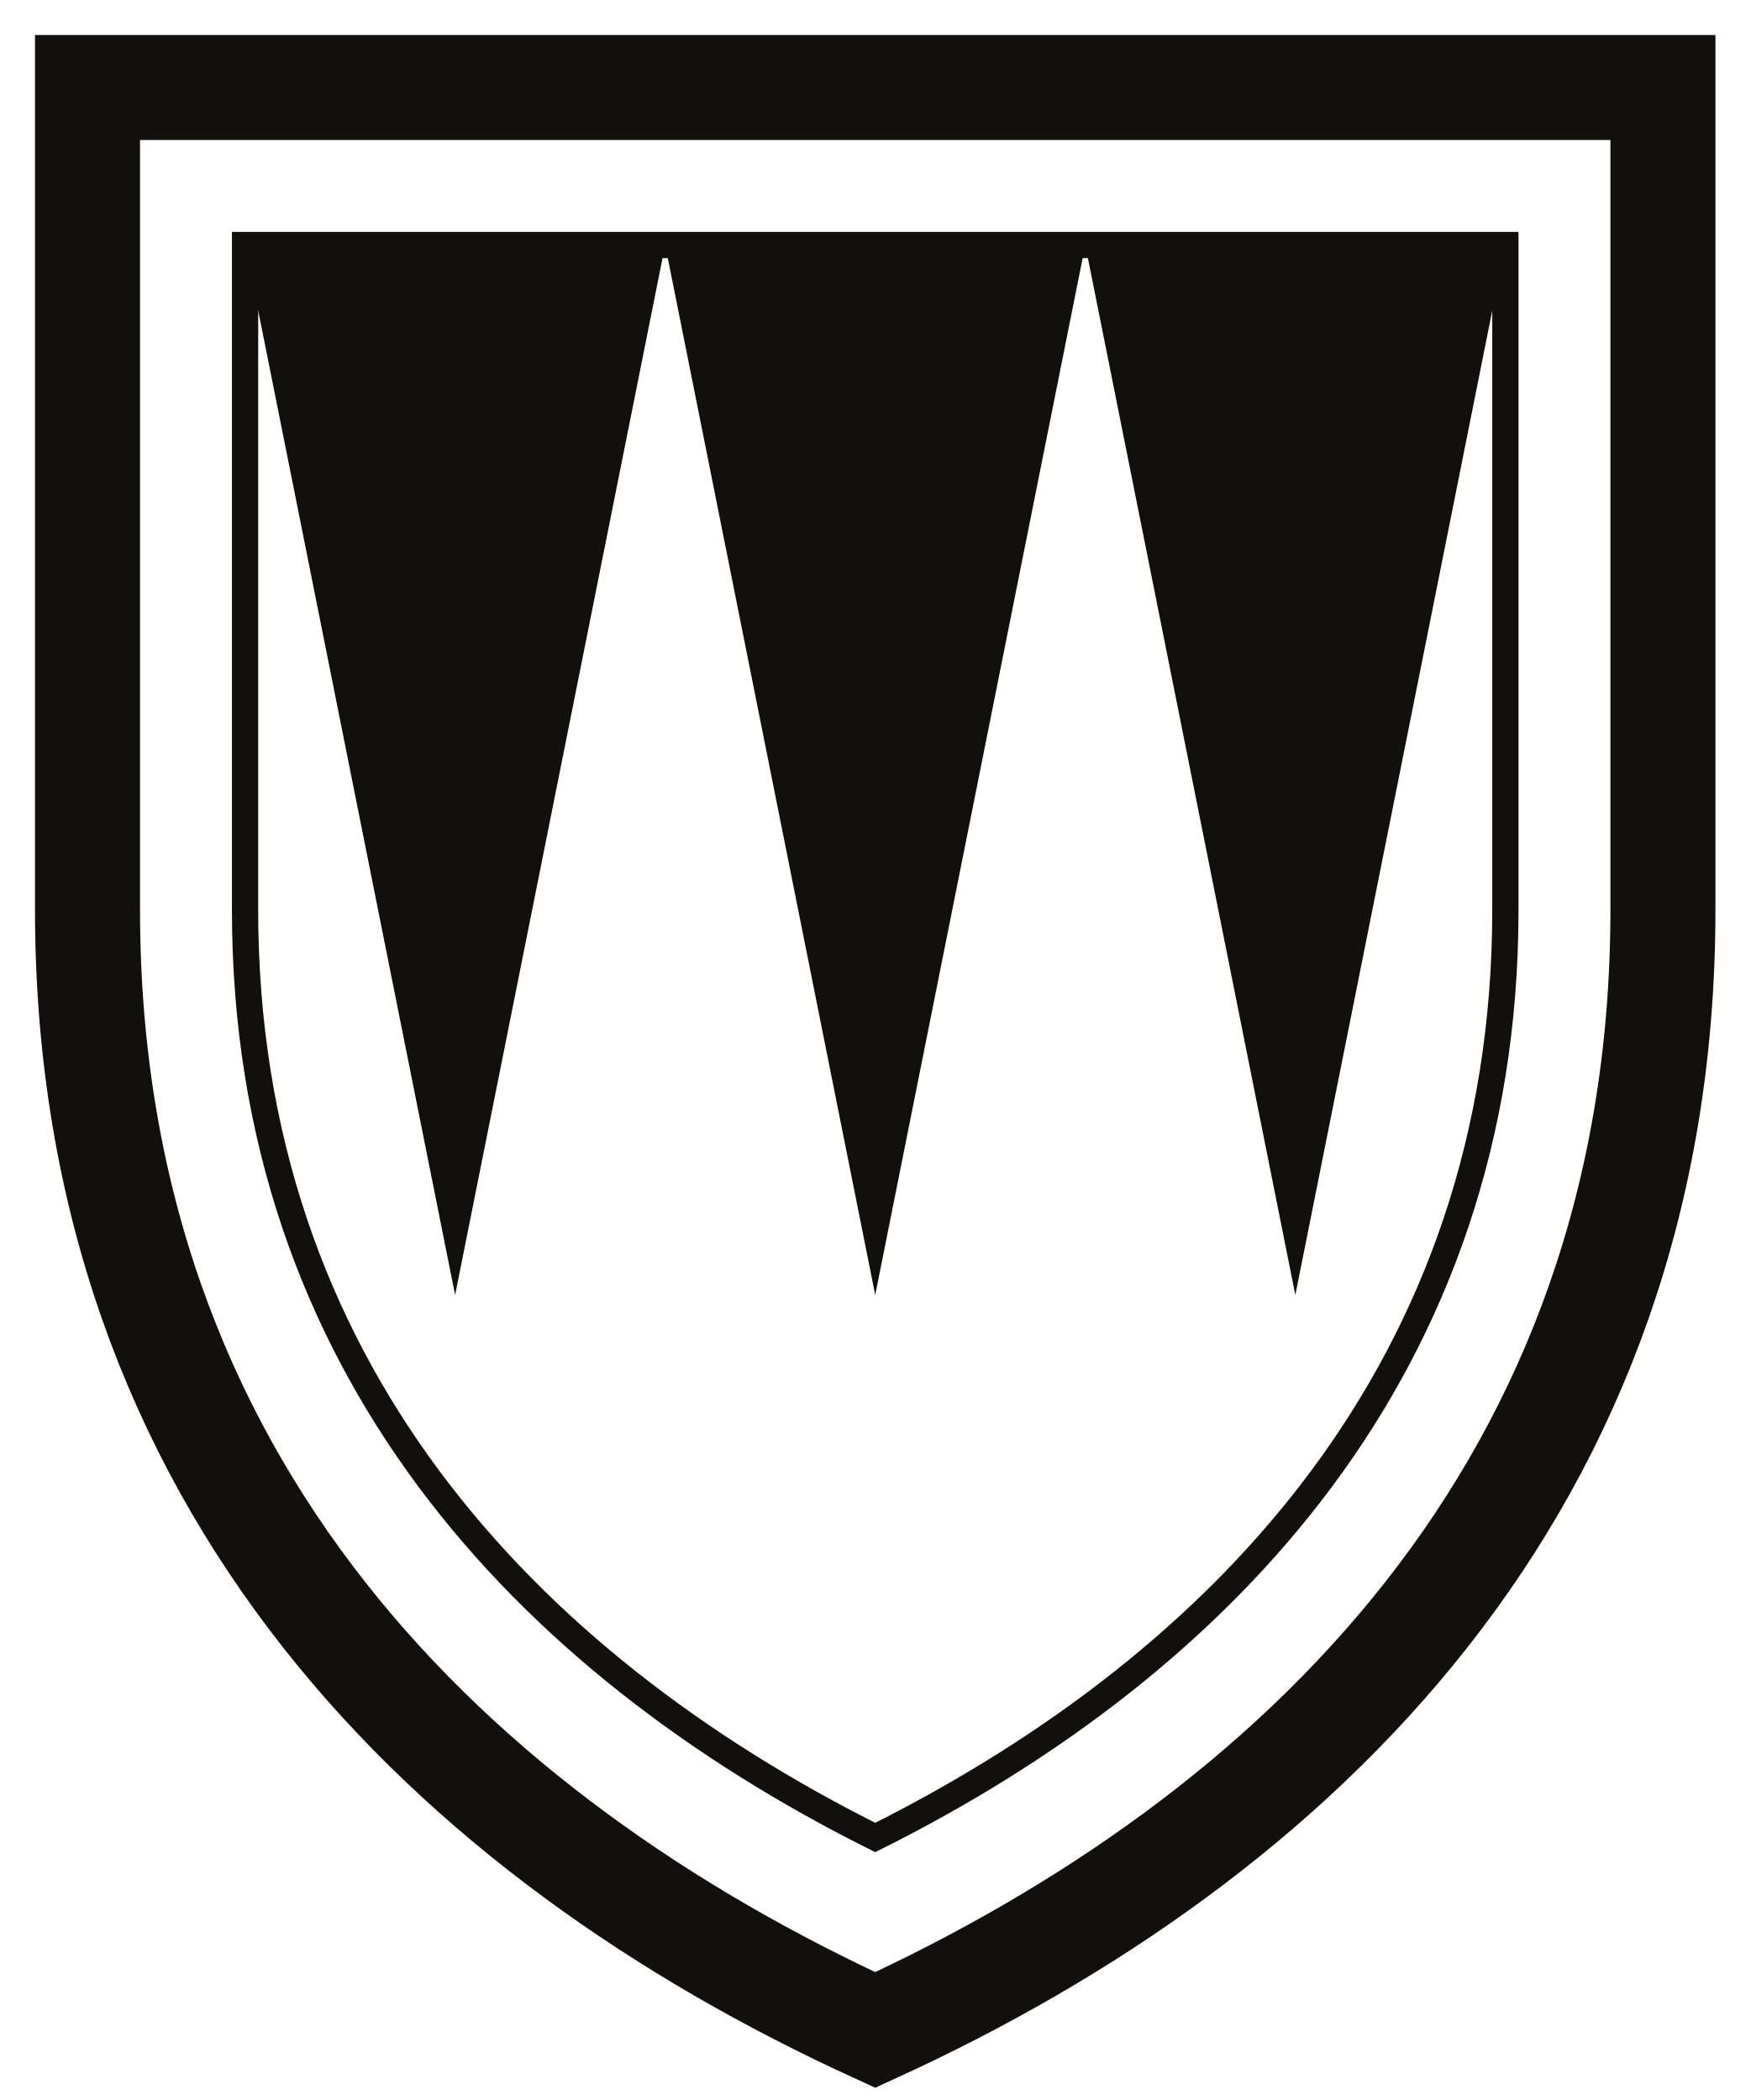
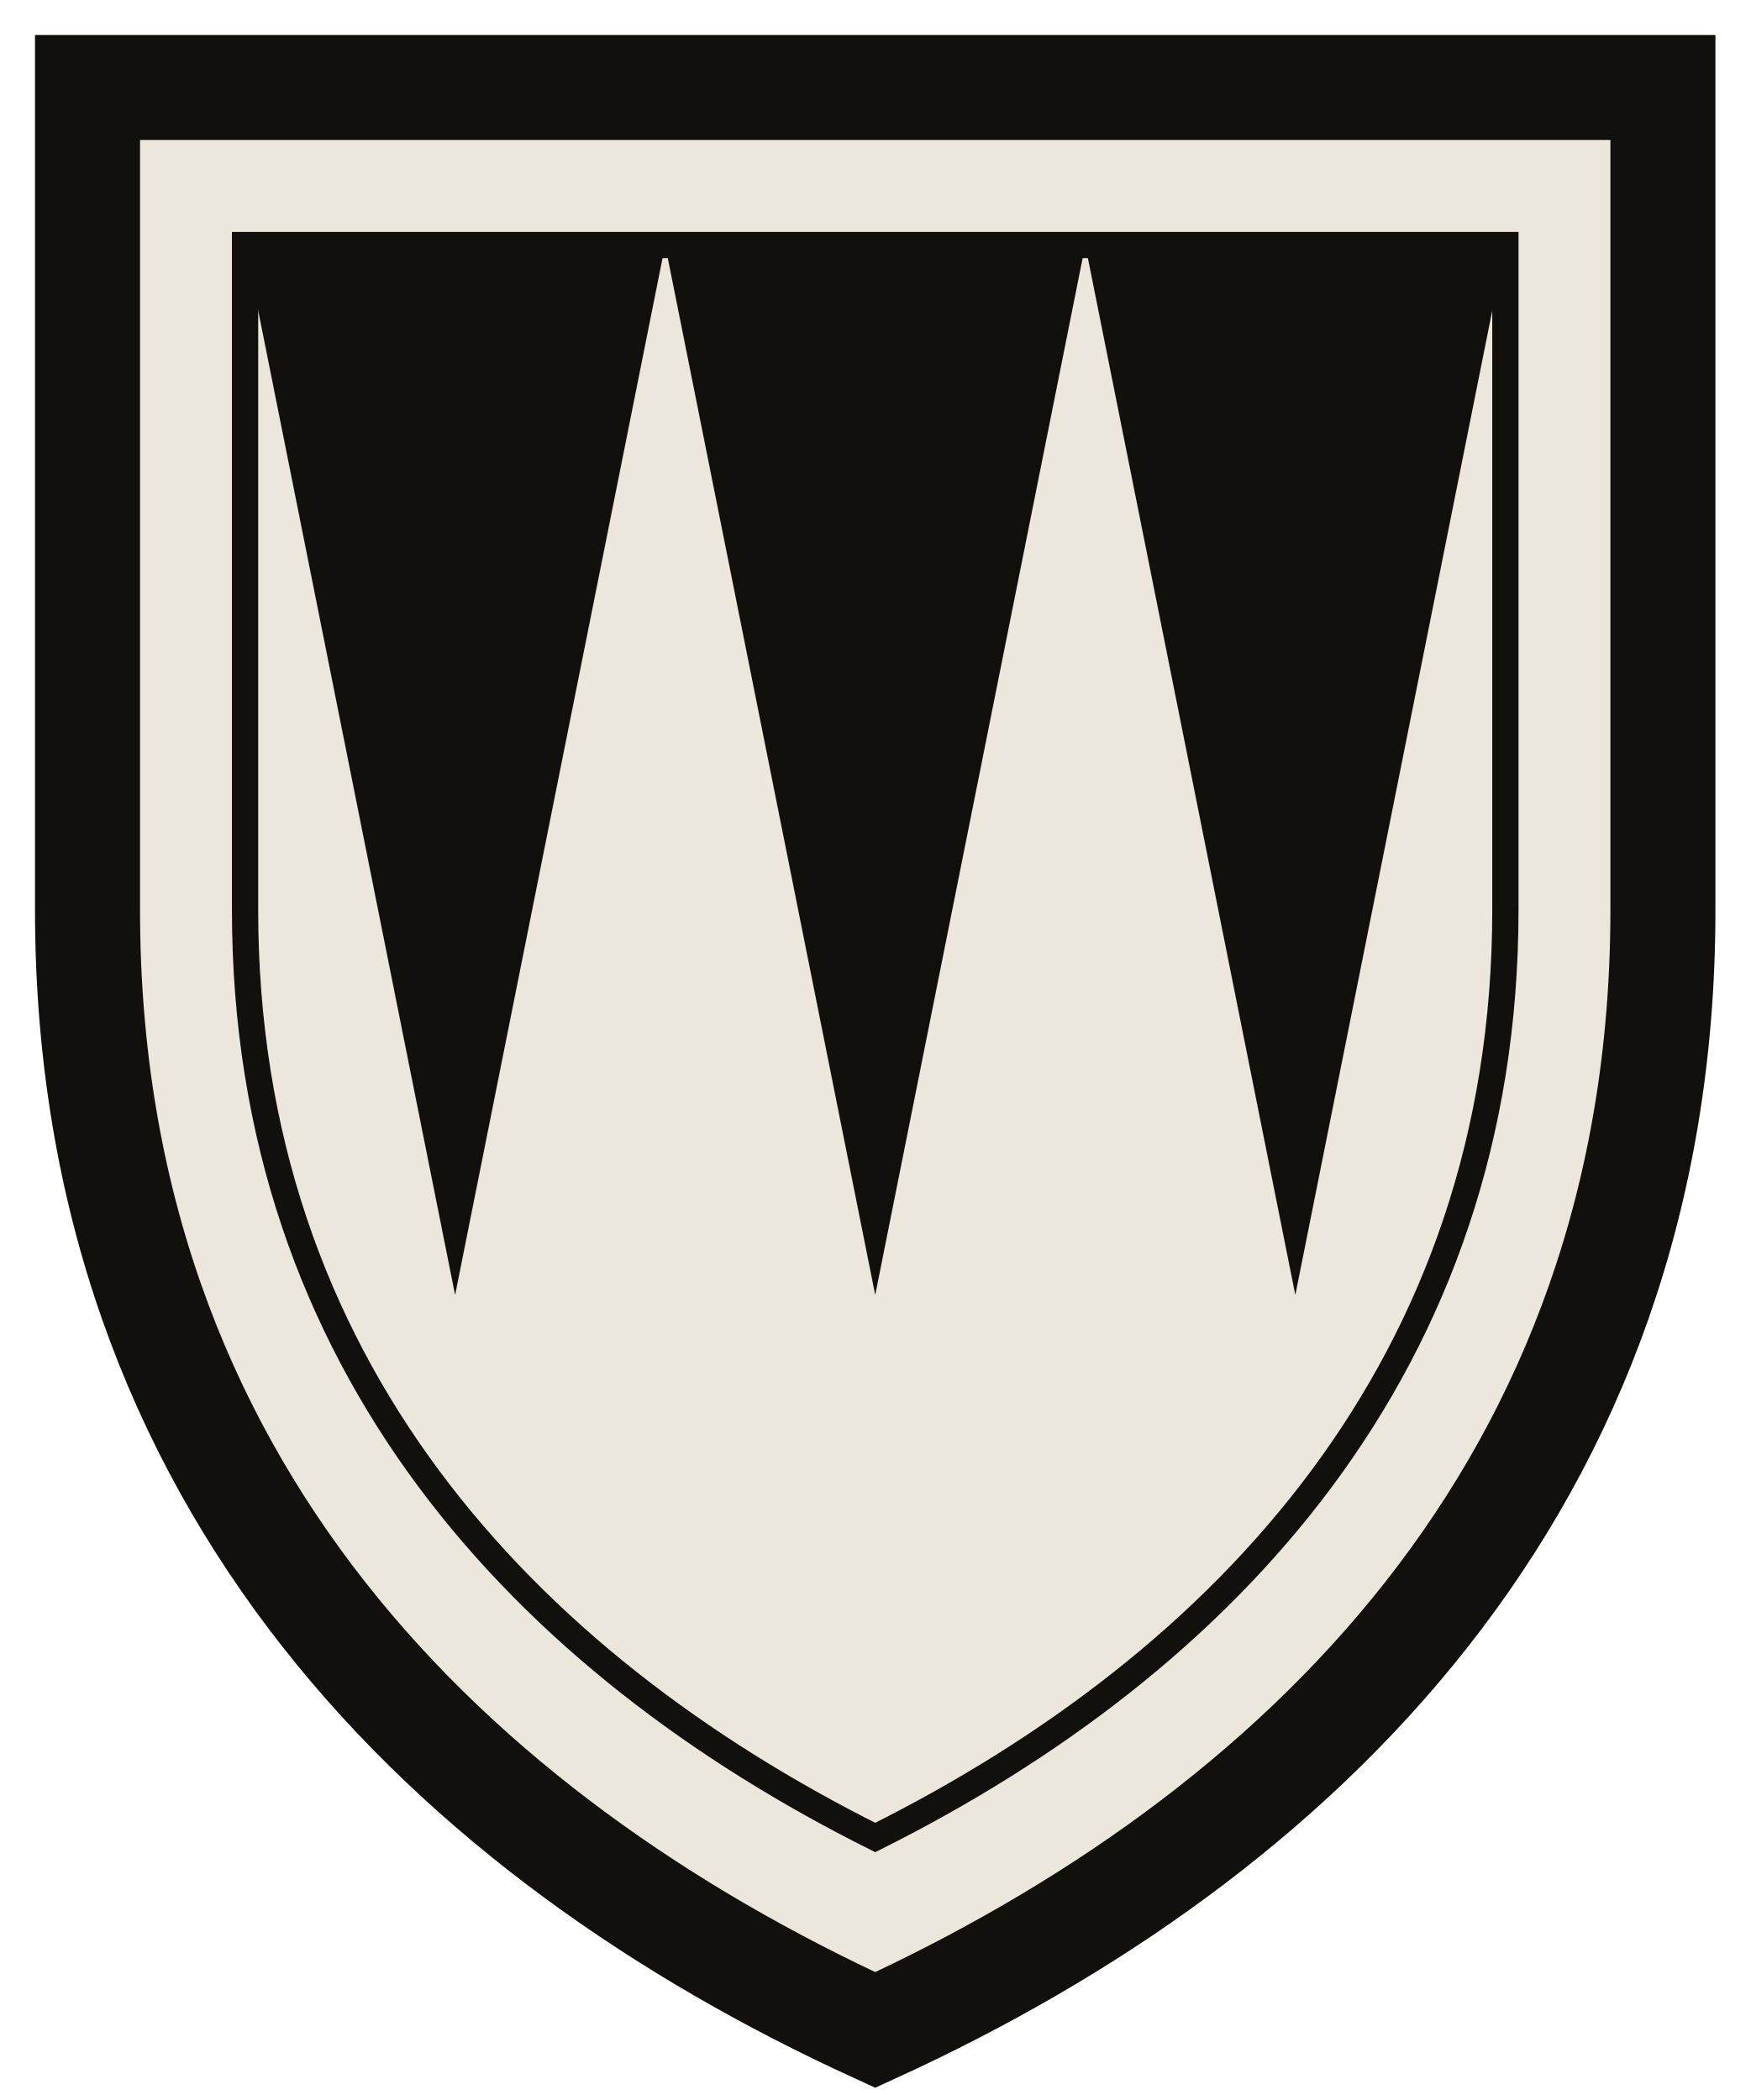
<svg xmlns="http://www.w3.org/2000/svg" viewBox="0 0 100 120" width="100" height="120">
-   <path d="M50 5 H95 V52 C95 85 74 105 50 116 C26 105 5 85 5 52 V5 H50" fill="none" stroke="#12100d" stroke-width="6" />
+   <path d="M50 5 H95 V52 C95 85 74 105 50 116 C26 105 5 85 5 52 V5 H50" fill="#ece7dc" stroke="#12100d" stroke-width="6" />
  <path d="M50 14 H86 V52 C86 78 70 95 50 105 C30 95 14 78 14 52 V14 H50" fill="none" stroke="#12100d" stroke-width="1.5" />
  <g fill="#12100d">
    <polygon points="14,14 38,14 26,74" />
    <polygon points="38,14 62,14 50,74" />
    <polygon points="62,14 86,14 74,74" />
  </g>
</svg>
